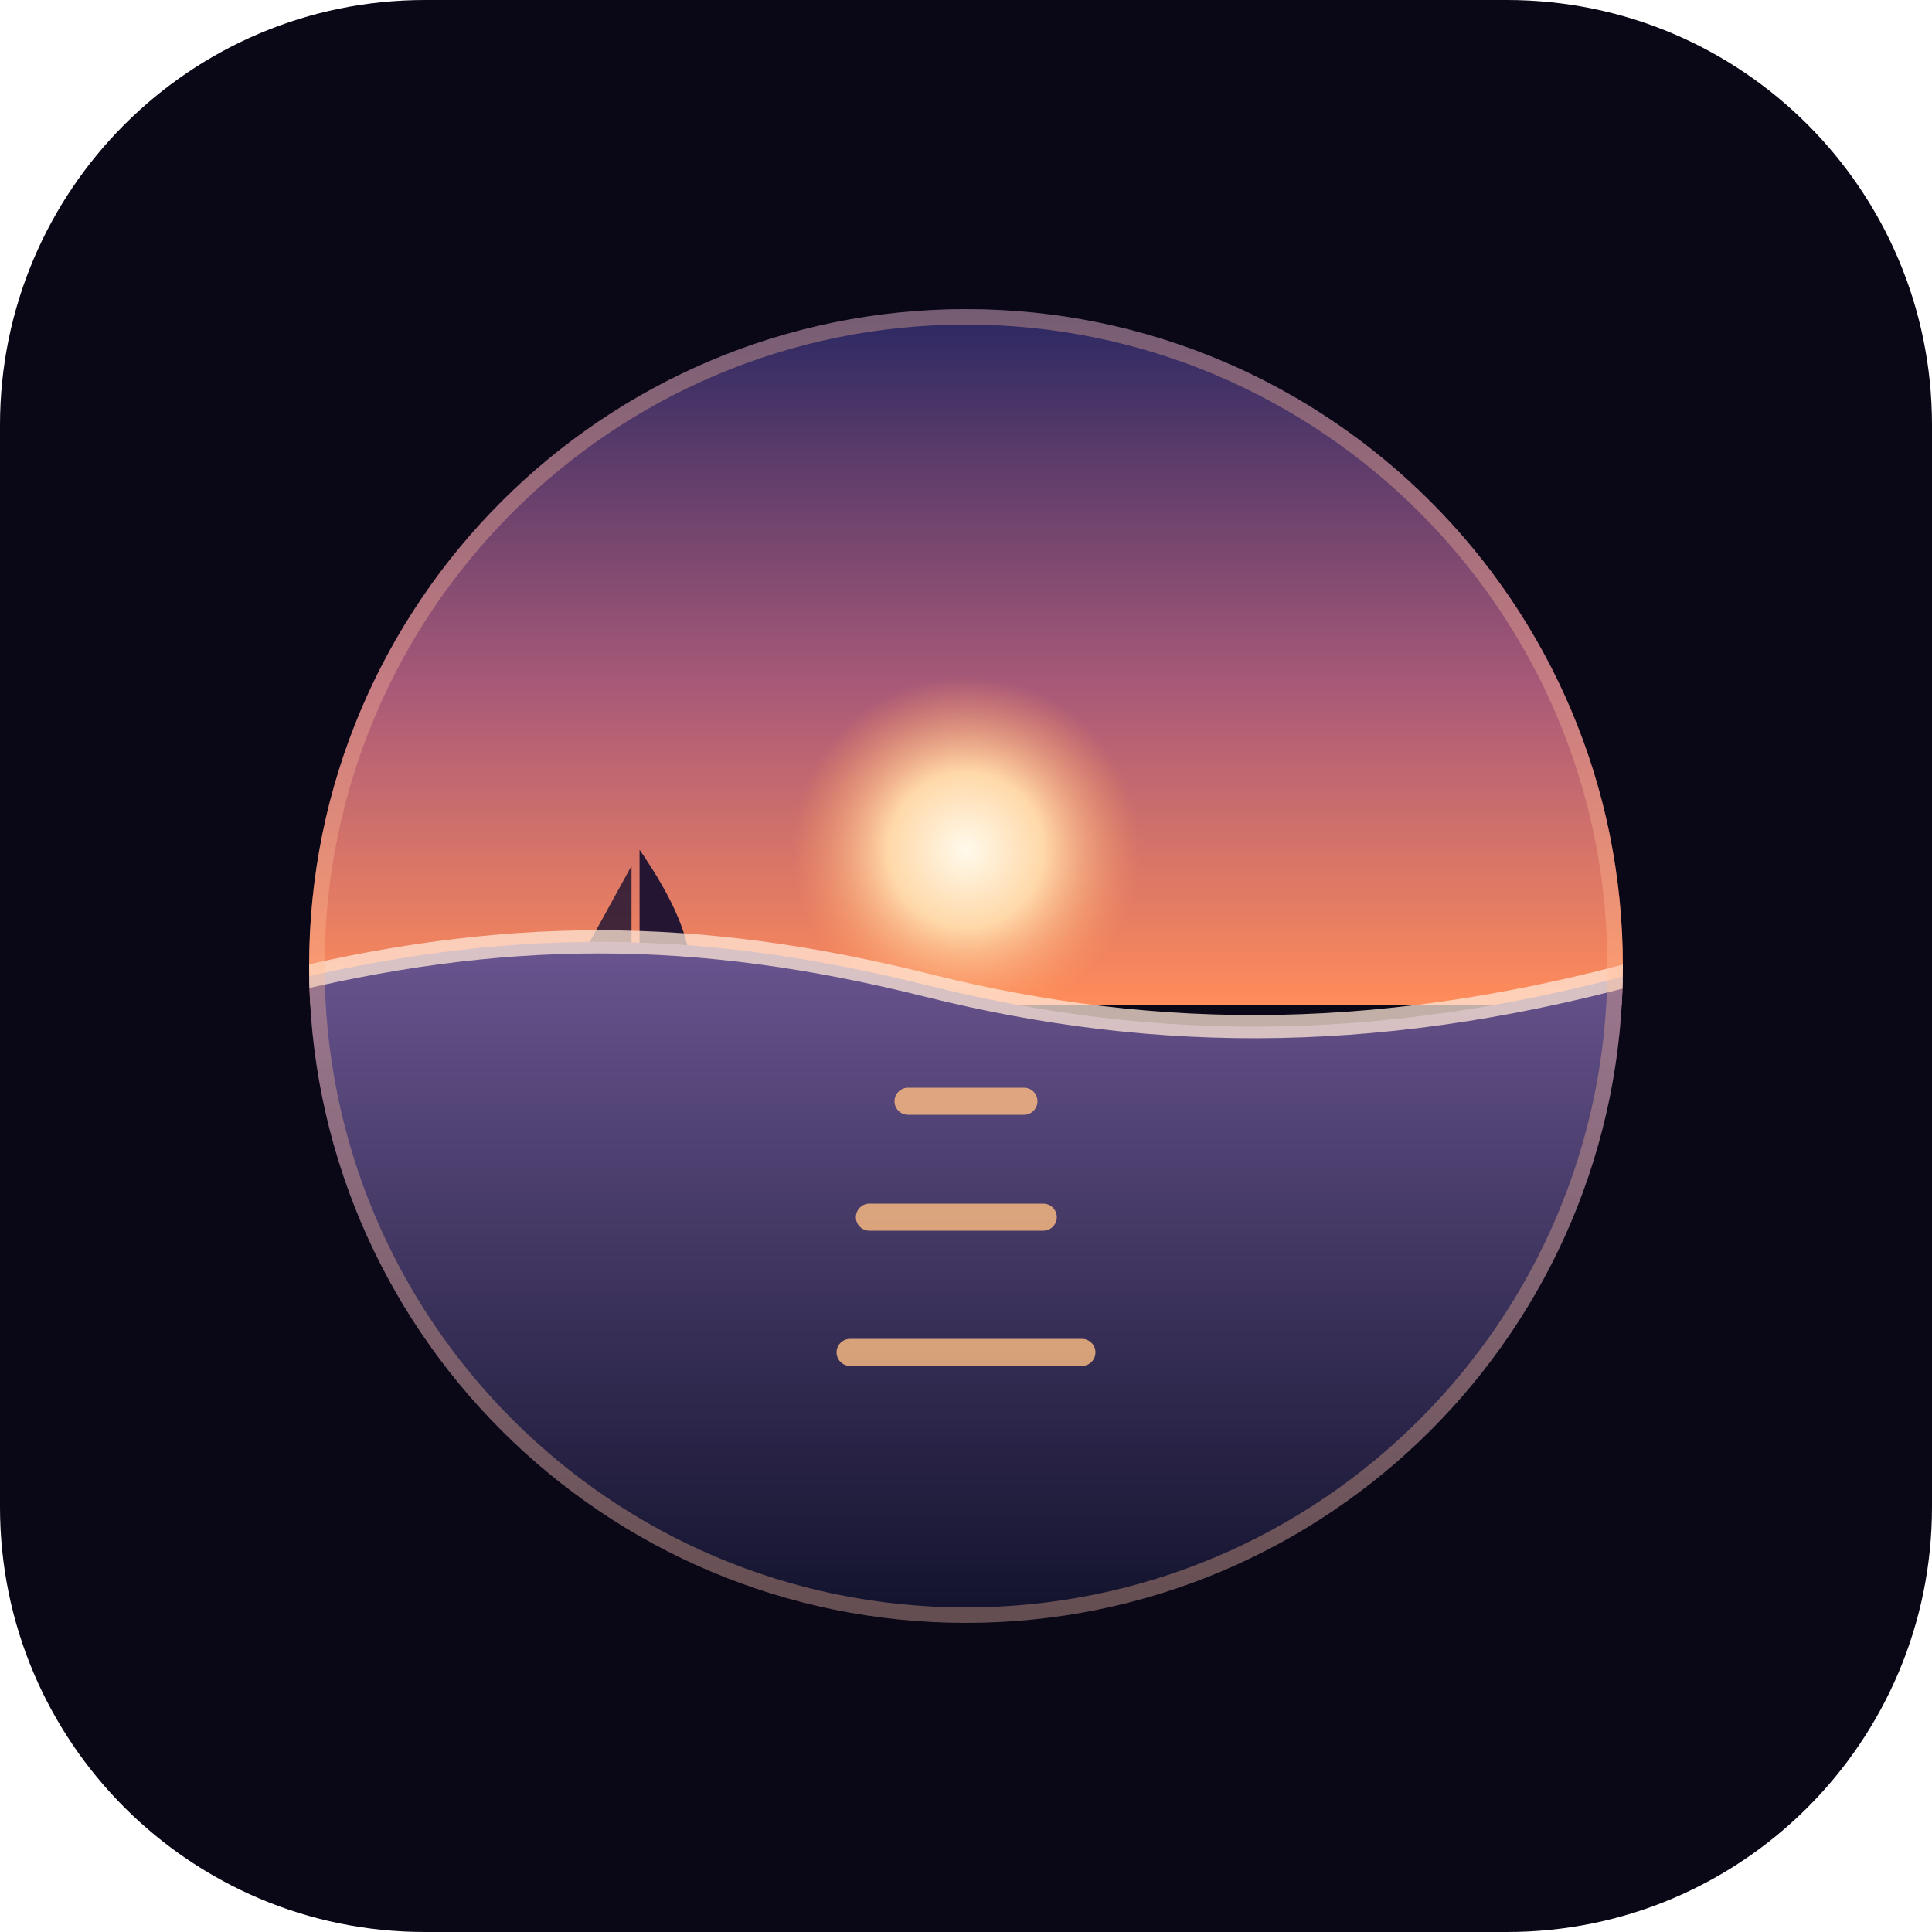
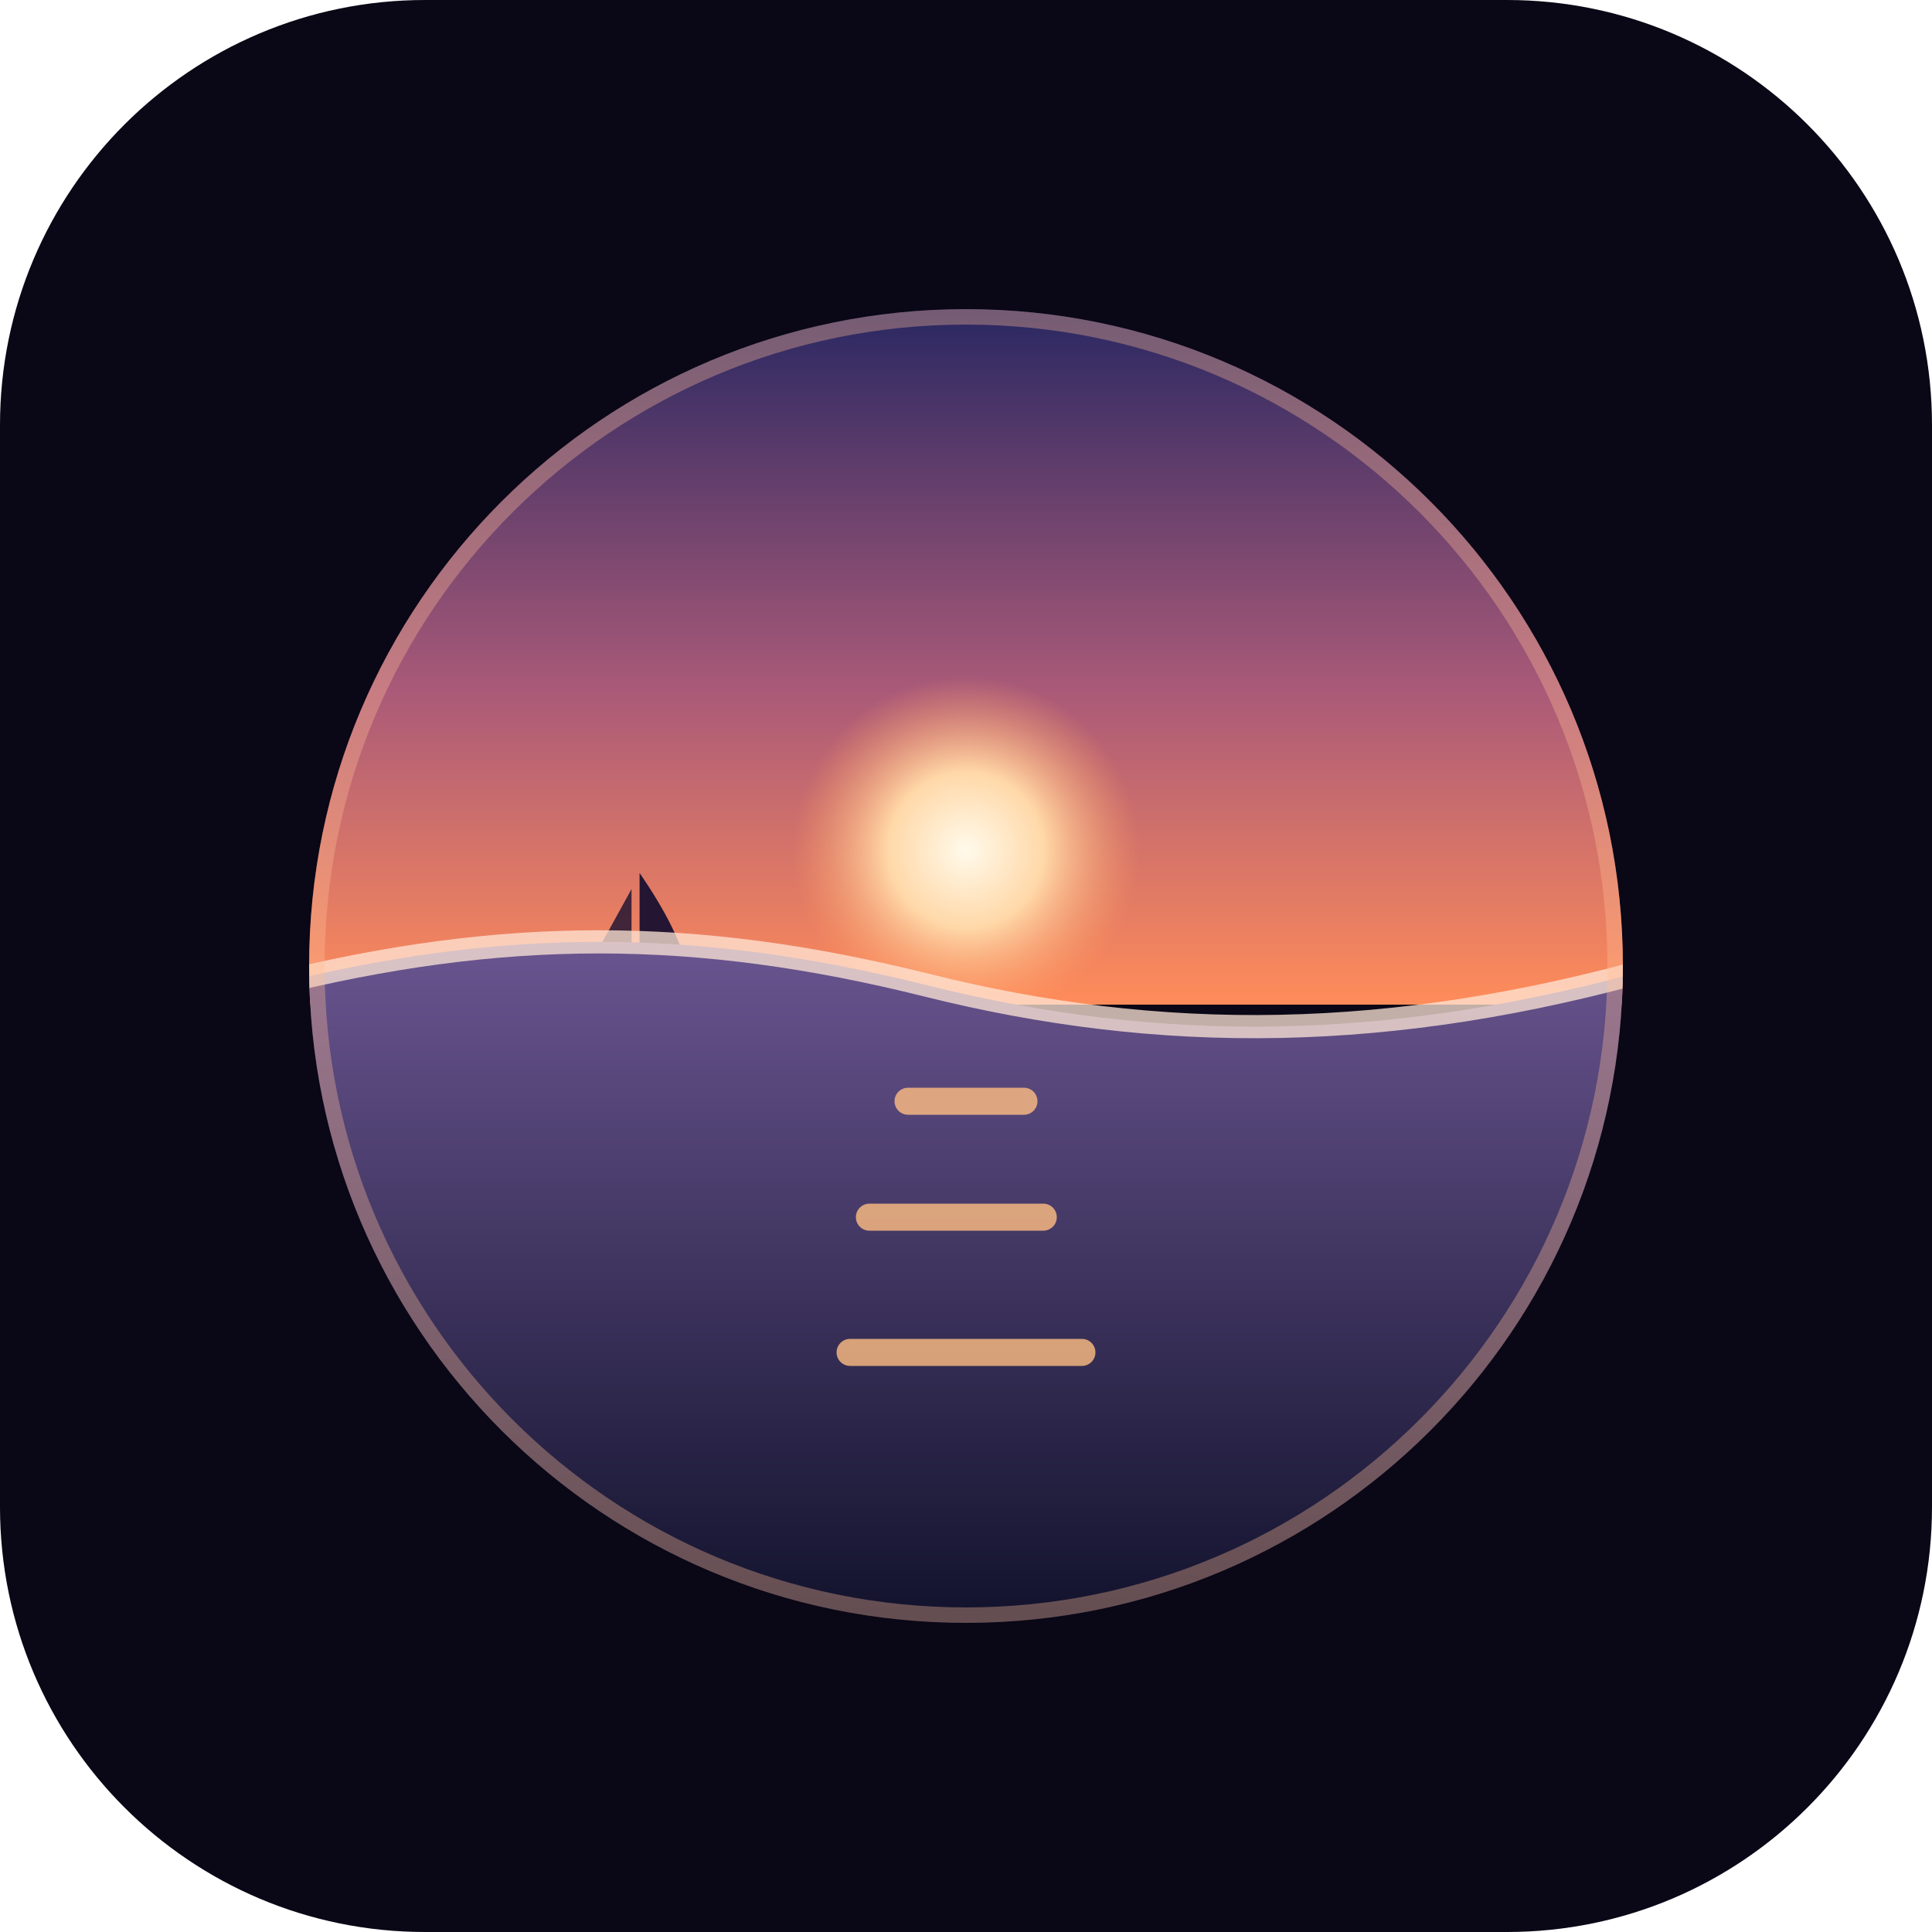
<svg xmlns="http://www.w3.org/2000/svg" viewBox="0 0 100 100">
  <defs>
    <clipPath id="o">
      <circle cx="50" cy="50" r="34" />
    </clipPath>
    <linearGradient id="sky" x1="0" y1="0" x2="0" y2="1">
      <stop offset="0" stop-color="#2a2862" />
      <stop offset=".55" stop-color="#aa5a78" />
      <stop offset="1" stop-color="#ff8c5a" />
    </linearGradient>
    <linearGradient id="sea" x1="0" y1="0" x2="0" y2="1">
      <stop offset="0" stop-color="#6a5590" />
      <stop offset="1" stop-color="#0c0e26" />
    </linearGradient>
    <radialGradient id="sun">
      <stop offset="0" stop-color="#fffaeb" />
      <stop offset=".45" stop-color="#ffd8a8" />
      <stop offset="1" stop-color="#ffa064" stop-opacity="0" />
    </radialGradient>
  </defs>
  <rect width="100" height="100" rx="22" fill="#0a0716" />
  <g clip-path="url(#o)">
    <rect x="16" y="16" width="68" height="36" fill="url(#sky)" />
    <circle cx="50" cy="44" r="9" fill="url(#sun)" />
-     <g transform="translate(33 49.6) scale(5.2)" fill="#241632">
+     <g transform="translate(33 50.8) scale(5.2)" fill="#241632">
      <path d="M-.6 0H.62L.45.16H-.42Z" />
      <path d="M.02-1.08Q.42-.5.5-.1H.02Z" />
      <path d="M-.06-.92V-.12H-.5Z" fill-opacity=".85" />
    </g>
    <path d="M14 51 C 26 48, 36 48, 48 51 S 72 54, 86 50 V86 H14 Z" fill="url(#sea)" />
    <path d="M14 51 C 26 48, 36 48, 48 51 S 72 54, 86 50" fill="none" stroke="#ffe6d7" stroke-opacity=".75" stroke-width="1.2" />
    <g stroke="#ffbe82" stroke-linecap="round" stroke-width="1.4">
      <path d="M47 57h6M45 63h9M44 70h12" stroke-opacity=".8" />
    </g>
  </g>
  <circle cx="50" cy="50" r="33.6" fill="none" stroke="#ffbe96" stroke-opacity=".35" stroke-width=".8" />
</svg>
